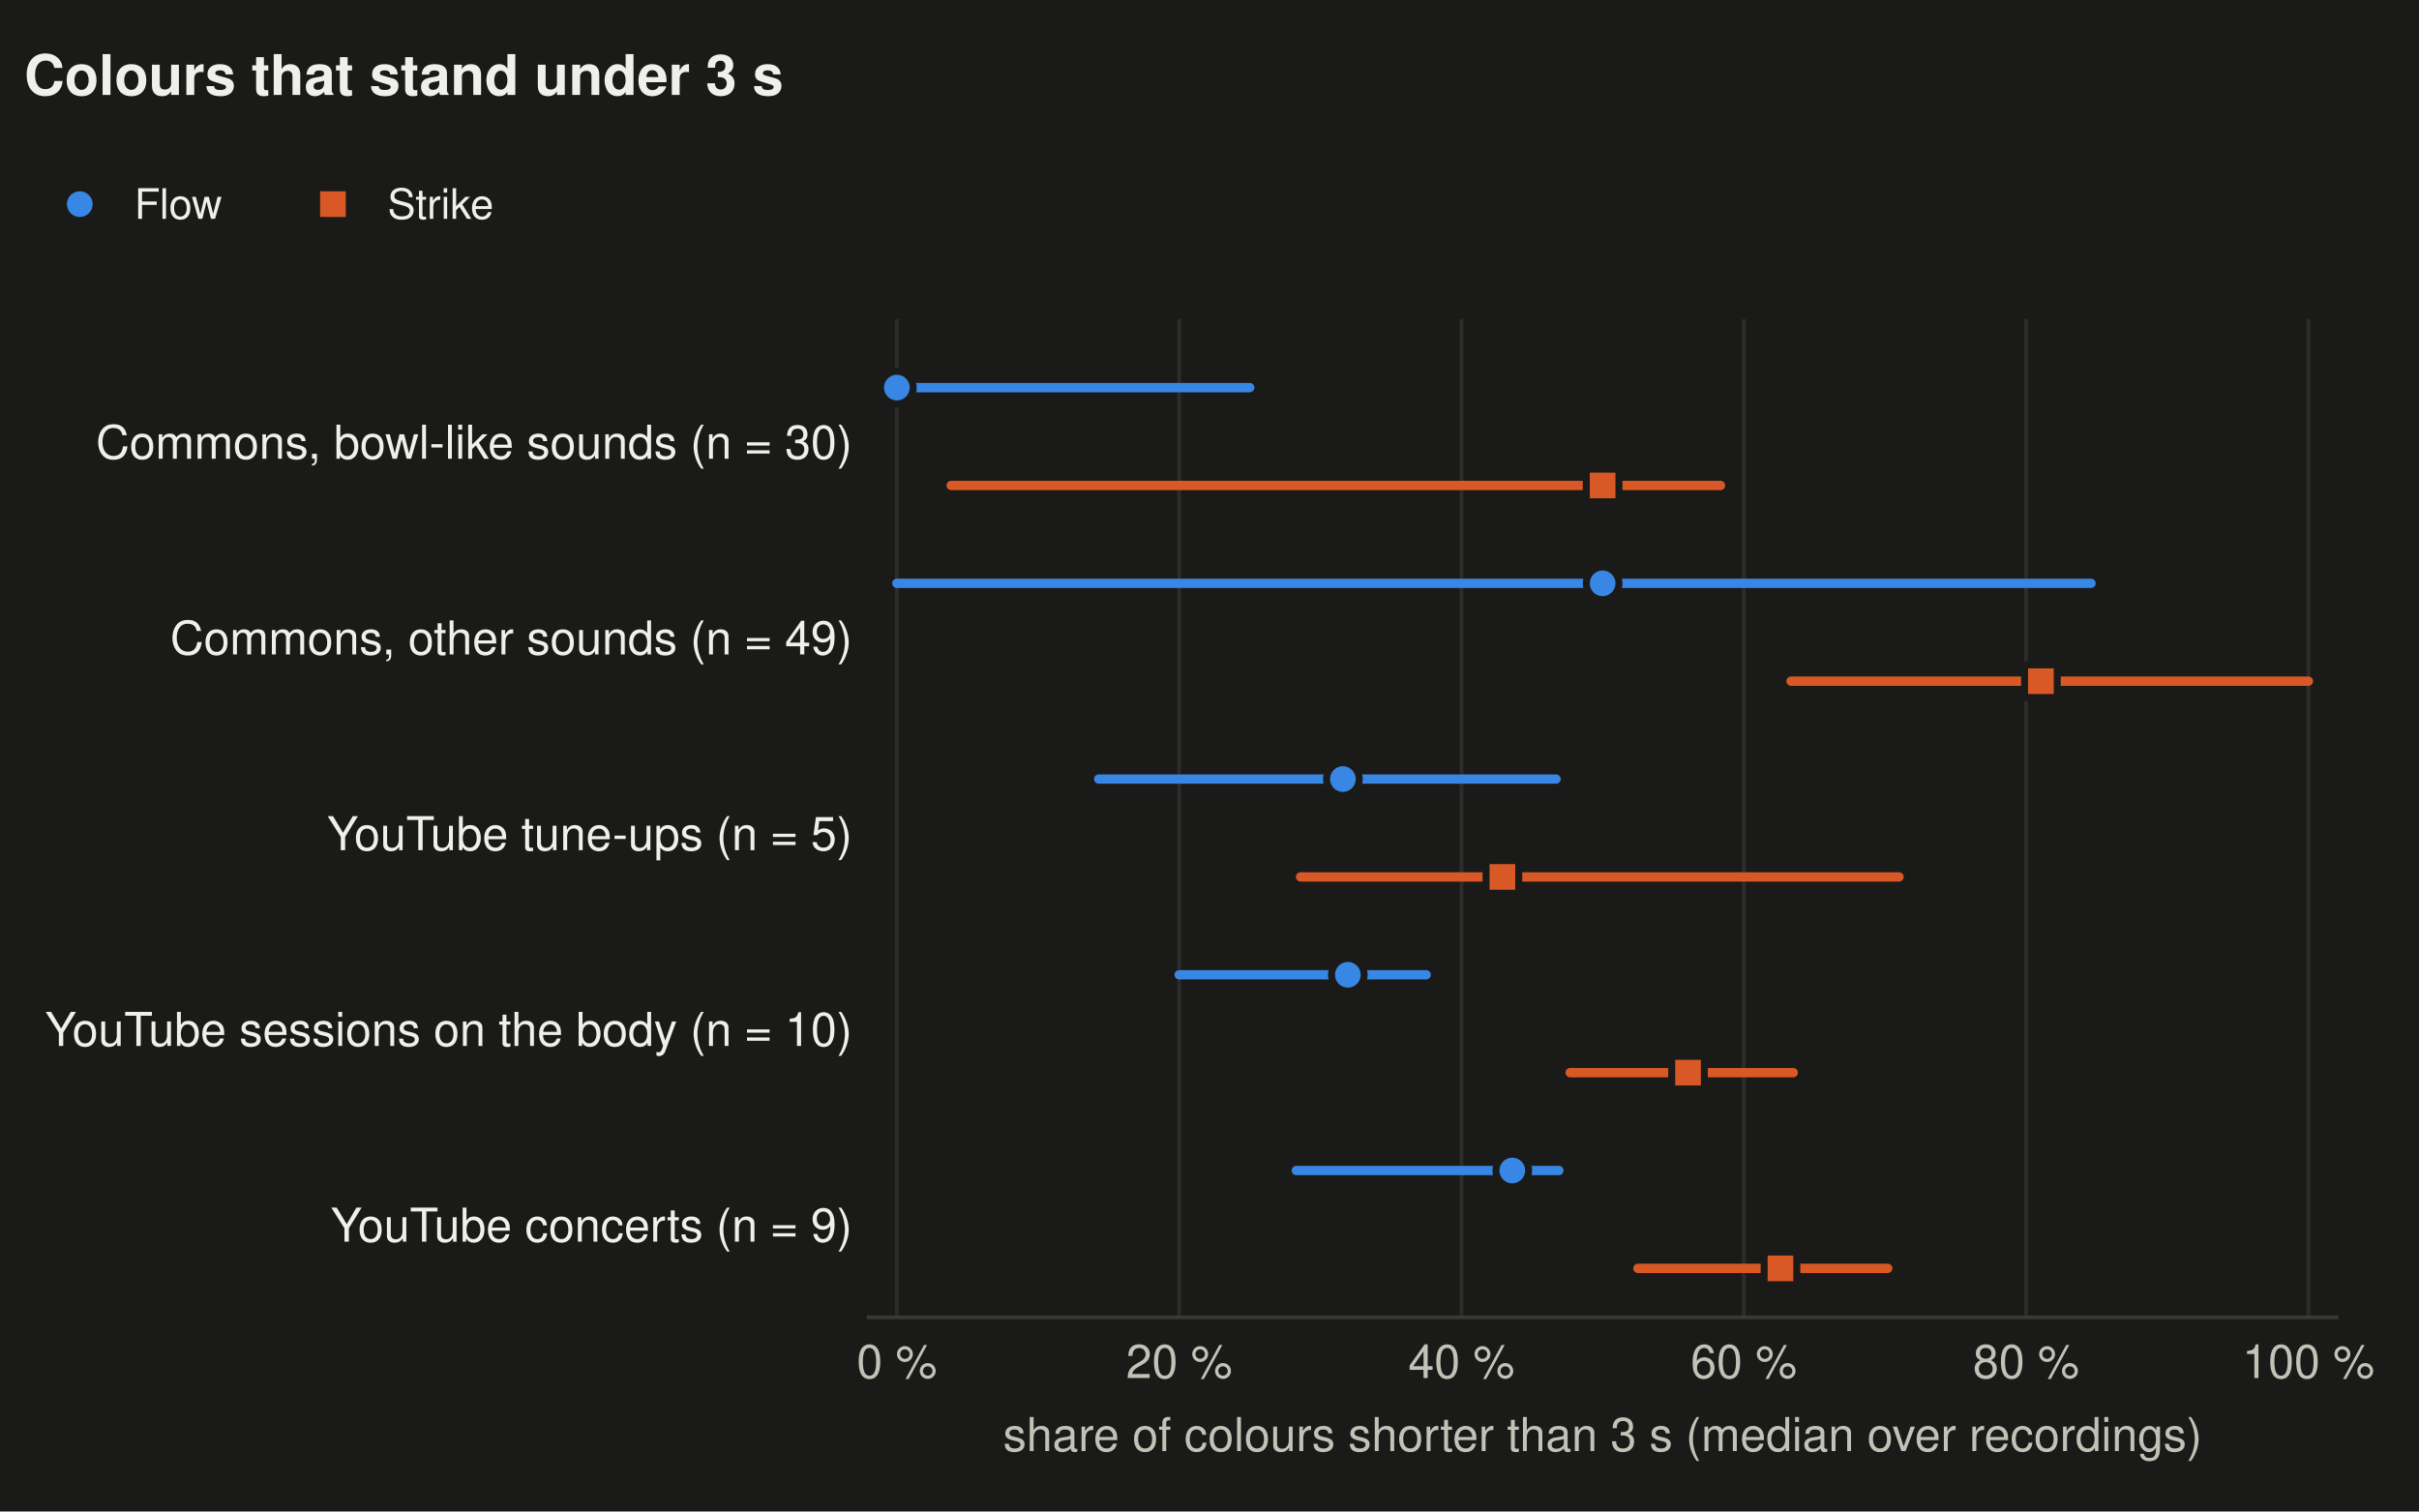
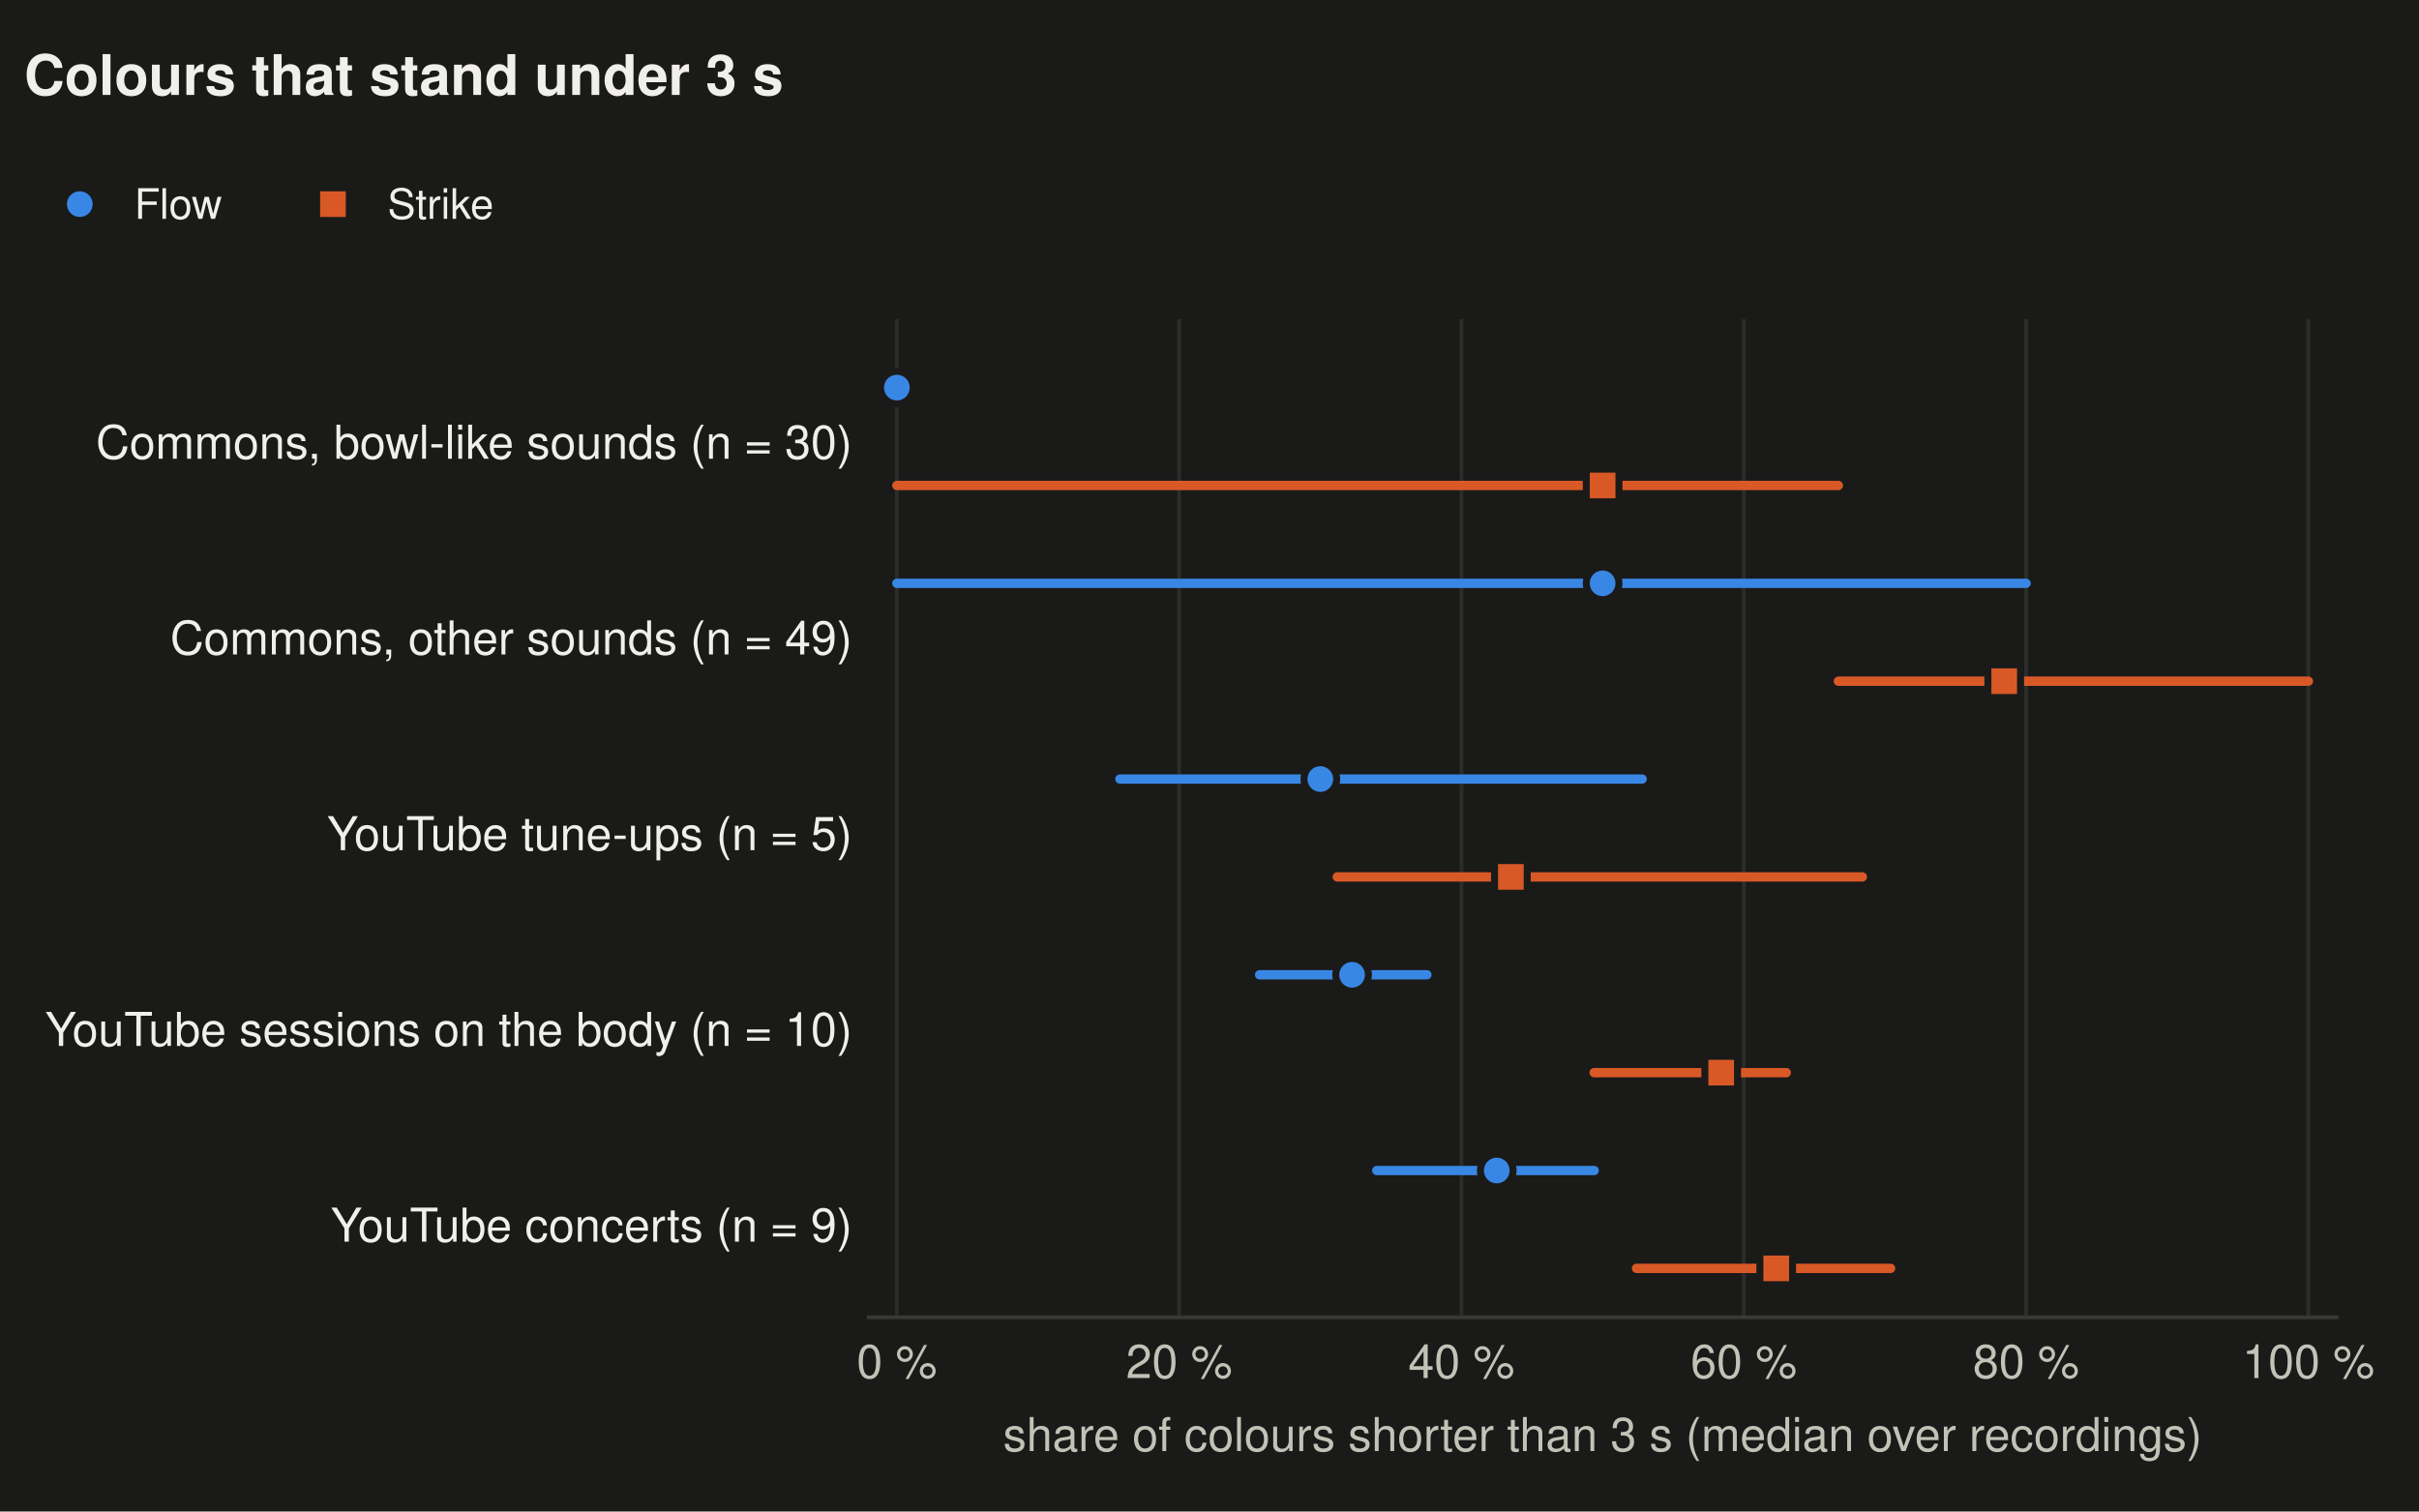
<svg xmlns="http://www.w3.org/2000/svg" xmlns:xlink="http://www.w3.org/1999/xlink" width="518.4pt" height="324pt" viewBox="0 0 518.4 324" version="1.1">
  <defs>
    <style type="text/css">*{stroke-linejoin: round; stroke-linecap: butt}</style>
  </defs>
  <g id="figure_1">
    <g id="patch_1">
      <path d="M 0 324  L 518.4 324  L 518.4 0  L 0 0  z " style="fill: #1a1a19" />
    </g>
    <g id="axes_1">
      <g id="patch_2">
        <path d="M 186.149 282.37  L 500.746 282.37  L 500.746 68.4  L 186.149 68.4  z " style="fill: #1a1a19" />
      </g>
      <g id="matplotlib.axis_1">
        <g id="xtick_1">
          <g id="line2d_1">
-             <path d="M 192.199 282.37  L 192.199 68.4  " clip-path="url(#p9f0b26d57e)" style="fill: none; stroke: #2c2c2a; stroke-width: 0.8; stroke-linecap: square" />
+             <path d="M 192.199 282.37  L 192.199 68.4  " clip-path="url(#pad22352c65)" style="fill: none; stroke: #2c2c2a; stroke-width: 0.8; stroke-linecap: square" />
          </g>
          <g id="line2d_2" />
          <g id="text_1">
            <text style="font-size: 10px; font-family: 'Helvetica Neue', 'Helvetica', 'Arial', 'DejaVu Sans'; text-anchor: middle; fill: #c3c2b7" x="192.199" y="295.39" transform="rotate(-0 192.1993 295.39)">0 %</text>
          </g>
        </g>
        <g id="xtick_2">
          <g id="line2d_3">
-             <path d="M 252.699 282.37  L 252.699 68.4  " clip-path="url(#p9f0b26d57e)" style="fill: none; stroke: #2c2c2a; stroke-width: 0.8; stroke-linecap: square" />
+             <path d="M 252.699 282.37  L 252.699 68.4  " clip-path="url(#pad22352c65)" style="fill: none; stroke: #2c2c2a; stroke-width: 0.8; stroke-linecap: square" />
          </g>
          <g id="line2d_4" />
          <g id="text_2">
            <text style="font-size: 10px; font-family: 'Helvetica Neue', 'Helvetica', 'Arial', 'DejaVu Sans'; text-anchor: middle; fill: #c3c2b7" x="252.699" y="295.39" transform="rotate(-0 252.6987 295.39)">20 %</text>
          </g>
        </g>
        <g id="xtick_3">
          <g id="line2d_5">
-             <path d="M 313.198 282.37  L 313.198 68.4  " clip-path="url(#p9f0b26d57e)" style="fill: none; stroke: #2c2c2a; stroke-width: 0.8; stroke-linecap: square" />
+             <path d="M 313.198 282.37  L 313.198 68.4  " clip-path="url(#pad22352c65)" style="fill: none; stroke: #2c2c2a; stroke-width: 0.8; stroke-linecap: square" />
          </g>
          <g id="line2d_6" />
          <g id="text_3">
            <text style="font-size: 10px; font-family: 'Helvetica Neue', 'Helvetica', 'Arial', 'DejaVu Sans'; text-anchor: middle; fill: #c3c2b7" x="313.198" y="295.39" transform="rotate(-0 313.1981 295.39)">40 %</text>
          </g>
        </g>
        <g id="xtick_4">
          <g id="line2d_7">
-             <path d="M 373.697 282.37  L 373.697 68.4  " clip-path="url(#p9f0b26d57e)" style="fill: none; stroke: #2c2c2a; stroke-width: 0.8; stroke-linecap: square" />
+             <path d="M 373.697 282.37  L 373.697 68.4  " clip-path="url(#pad22352c65)" style="fill: none; stroke: #2c2c2a; stroke-width: 0.8; stroke-linecap: square" />
          </g>
          <g id="line2d_8" />
          <g id="text_4">
            <text style="font-size: 10px; font-family: 'Helvetica Neue', 'Helvetica', 'Arial', 'DejaVu Sans'; text-anchor: middle; fill: #c3c2b7" x="373.697" y="295.39" transform="rotate(-0 373.6975 295.39)">60 %</text>
          </g>
        </g>
        <g id="xtick_5">
          <g id="line2d_9">
-             <path d="M 434.197 282.37  L 434.197 68.4  " clip-path="url(#p9f0b26d57e)" style="fill: none; stroke: #2c2c2a; stroke-width: 0.8; stroke-linecap: square" />
+             <path d="M 434.197 282.37  L 434.197 68.4  " clip-path="url(#pad22352c65)" style="fill: none; stroke: #2c2c2a; stroke-width: 0.8; stroke-linecap: square" />
          </g>
          <g id="line2d_10" />
          <g id="text_5">
            <text style="font-size: 10px; font-family: 'Helvetica Neue', 'Helvetica', 'Arial', 'DejaVu Sans'; text-anchor: middle; fill: #c3c2b7" x="434.197" y="295.39" transform="rotate(-0 434.1968 295.39)">80 %</text>
          </g>
        </g>
        <g id="xtick_6">
          <g id="line2d_11">
-             <path d="M 494.696 282.37  L 494.696 68.4  " clip-path="url(#p9f0b26d57e)" style="fill: none; stroke: #2c2c2a; stroke-width: 0.8; stroke-linecap: square" />
+             <path d="M 494.696 282.37  L 494.696 68.4  " clip-path="url(#pad22352c65)" style="fill: none; stroke: #2c2c2a; stroke-width: 0.8; stroke-linecap: square" />
          </g>
          <g id="line2d_12" />
          <g id="text_6">
            <text style="font-size: 10px; font-family: 'Helvetica Neue', 'Helvetica', 'Arial', 'DejaVu Sans'; text-anchor: middle; fill: #c3c2b7" x="494.696" y="295.39" transform="rotate(-0 494.6962 295.39)">100 %</text>
          </g>
        </g>
        <g id="text_7">
          <text style="font-size: 10px; font-family: 'Helvetica Neue', 'Helvetica', 'Arial', 'DejaVu Sans'; text-anchor: middle; fill: #c3c2b7" x="343.448" y="311.04" transform="rotate(-0 343.4478 311.04)">share of colours shorter than 3 s (median over recordings)</text>
        </g>
      </g>
      <g id="matplotlib.axis_2">
        <g id="ytick_1">
          <g id="line2d_13" />
          <g id="text_8">
            <text style="font-size: 10px; font-family: 'Helvetica Neue', 'Helvetica', 'Arial', 'DejaVu Sans'; text-anchor: end; fill: #f0efec" x="182.649" y="98.333" transform="rotate(-0 182.6494 98.33294)">Commons, bowl-like sounds (n = 30)</text>
          </g>
        </g>
        <g id="ytick_2">
          <g id="line2d_14" />
          <g id="text_9">
            <text style="font-size: 10px; font-family: 'Helvetica Neue', 'Helvetica', 'Arial', 'DejaVu Sans'; text-anchor: end; fill: #f0efec" x="182.649" y="140.288" transform="rotate(-0 182.6494 140.2878)">Commons, other sounds (n = 49)</text>
          </g>
        </g>
        <g id="ytick_3">
          <g id="line2d_15" />
          <g id="text_10">
            <text style="font-size: 10px; font-family: 'Helvetica Neue', 'Helvetica', 'Arial', 'DejaVu Sans'; text-anchor: end; fill: #f0efec" x="182.649" y="182.243" transform="rotate(-0 182.6494 182.2427)">YouTube tune-ups (n = 5)</text>
          </g>
        </g>
        <g id="ytick_4">
          <g id="line2d_16" />
          <g id="text_11">
            <text style="font-size: 10px; font-family: 'Helvetica Neue', 'Helvetica', 'Arial', 'DejaVu Sans'; text-anchor: end; fill: #f0efec" x="182.649" y="224.198" transform="rotate(-0 182.6494 224.1976)">YouTube sessions on the body (n = 10)</text>
          </g>
        </g>
        <g id="ytick_5">
          <g id="line2d_17" />
          <g id="text_12">
            <text style="font-size: 10px; font-family: 'Helvetica Neue', 'Helvetica', 'Arial', 'DejaVu Sans'; text-anchor: end; fill: #f0efec" x="182.649" y="266.153" transform="rotate(-0 182.6494 266.1525)">YouTube concerts (n = 9)</text>
          </g>
        </g>
      </g>
      <g id="line2d_18">
-         <path d="M 192.199 83.084  L 267.824 83.084  " clip-path="url(#p9f0b26d57e)" style="fill: none; stroke: #3987e5; stroke-width: 2; stroke-linecap: round" />
+         <path d="M 192.199 83.084  L 192.199 83.084  " clip-path="url(#pad22352c65)" style="fill: none; stroke: #3987e5; stroke-width: 2; stroke-linecap: round" />
      </g>
      <g id="line2d_19">
-         <path d="M 192.199 125.039  L 448.112 125.039  " clip-path="url(#p9f0b26d57e)" style="fill: none; stroke: #3987e5; stroke-width: 2; stroke-linecap: round" />
+         <path d="M 192.199 125.039  L 434.197 125.039  " clip-path="url(#pad22352c65)" style="fill: none; stroke: #3987e5; stroke-width: 2; stroke-linecap: round" />
      </g>
      <g id="line2d_20">
-         <path d="M 235.456 166.994  L 333.465 166.994  " clip-path="url(#p9f0b26d57e)" style="fill: none; stroke: #3987e5; stroke-width: 2; stroke-linecap: round" />
+         <path d="M 239.994 166.994  L 351.918 166.994  " clip-path="url(#pad22352c65)" style="fill: none; stroke: #3987e5; stroke-width: 2; stroke-linecap: round" />
      </g>
      <g id="line2d_21">
-         <path d="M 252.699 208.949  L 305.636 208.949  " clip-path="url(#p9f0b26d57e)" style="fill: none; stroke: #3987e5; stroke-width: 2; stroke-linecap: round" />
+         <path d="M 269.941 208.949  L 305.787 208.949  " clip-path="url(#pad22352c65)" style="fill: none; stroke: #3987e5; stroke-width: 2; stroke-linecap: round" />
      </g>
      <g id="line2d_22">
-         <path d="M 277.806 250.904  L 334.07 250.904  " clip-path="url(#p9f0b26d57e)" style="fill: none; stroke: #3987e5; stroke-width: 2; stroke-linecap: round" />
+         <path d="M 295.048 250.904  L 341.633 250.904  " clip-path="url(#pad22352c65)" style="fill: none; stroke: #3987e5; stroke-width: 2; stroke-linecap: round" />
      </g>
      <g id="line2d_23">
-         <path d="M 203.845 104.062  L 368.706 104.062  " clip-path="url(#p9f0b26d57e)" style="fill: none; stroke: #d95926; stroke-width: 2; stroke-linecap: round" />
+         <path d="M 192.199 104.062  L 393.965 104.062  " clip-path="url(#pad22352c65)" style="fill: none; stroke: #d95926; stroke-width: 2; stroke-linecap: round" />
      </g>
      <g id="line2d_24">
-         <path d="M 383.831 146.017  L 494.696 146.017  " clip-path="url(#p9f0b26d57e)" style="fill: none; stroke: #d95926; stroke-width: 2; stroke-linecap: round" />
+         <path d="M 393.965 146.017  L 494.696 146.017  " clip-path="url(#pad22352c65)" style="fill: none; stroke: #d95926; stroke-width: 2; stroke-linecap: round" />
      </g>
      <g id="line2d_25">
-         <path d="M 278.713 187.971  L 406.972 187.971  " clip-path="url(#p9f0b26d57e)" style="fill: none; stroke: #d95926; stroke-width: 2; stroke-linecap: round" />
+         <path d="M 286.578 187.971  L 399.107 187.971  " clip-path="url(#pad22352c65)" style="fill: none; stroke: #d95926; stroke-width: 2; stroke-linecap: round" />
      </g>
      <g id="line2d_26">
-         <path d="M 336.49 229.926  L 384.304 229.926  " clip-path="url(#p9f0b26d57e)" style="fill: none; stroke: #d95926; stroke-width: 2; stroke-linecap: round" />
+         <path d="M 341.633 229.926  L 382.806 229.926  " clip-path="url(#pad22352c65)" style="fill: none; stroke: #d95926; stroke-width: 2; stroke-linecap: round" />
      </g>
      <g id="line2d_27">
-         <path d="M 351.01 271.881  L 404.552 271.881  " clip-path="url(#p9f0b26d57e)" style="fill: none; stroke: #d95926; stroke-width: 2; stroke-linecap: round" />
+         <path d="M 350.708 271.881  L 405.157 271.881  " clip-path="url(#pad22352c65)" style="fill: none; stroke: #d95926; stroke-width: 2; stroke-linecap: round" />
      </g>
      <g id="patch_3">
        <path d="M 186.149 282.37  L 500.746 282.37  " style="fill: none; stroke: #383835; stroke-width: 0.8; stroke-linejoin: miter; stroke-linecap: square" />
      </g>
      <g id="line2d_28">
        <defs>
-           <path id="mcbf70fb7f3" d="M 0 3.5  C 0.928 3.5 1.819 3.131 2.475 2.475  C 3.131 1.819 3.5 0.928 3.5 0  C 3.5 -0.928 3.131 -1.819 2.475 -2.475  C 1.819 -3.131 0.928 -3.5 0 -3.5  C -0.928 -3.5 -1.819 -3.131 -2.475 -2.475  C -3.131 -1.819 -3.5 -0.928 -3.5 0  C -3.5 0.928 -3.131 1.819 -2.475 2.475  C -1.819 3.131 -0.928 3.5 0 3.5  z " style="stroke: #1a1a19; stroke-width: 1.5" />
+           <path id="m64ddb6afc6" d="M 0 3.5  C 0.928 3.5 1.819 3.131 2.475 2.475  C 3.131 1.819 3.5 0.928 3.5 0  C 3.5 -0.928 3.131 -1.819 2.475 -2.475  C 1.819 -3.131 0.928 -3.5 0 -3.5  C -0.928 -3.5 -1.819 -3.131 -2.475 -2.475  C -3.131 -1.819 -3.5 -0.928 -3.5 0  C -3.5 0.928 -3.131 1.819 -2.475 2.475  C -1.819 3.131 -0.928 3.5 0 3.5  z " style="stroke: #1a1a19; stroke-width: 1.5" />
        </defs>
-         <g clip-path="url(#p9f0b26d57e)">
-           <use xlink:href="#mcbf70fb7f3" x="192.199" y="83.084" style="fill: #3987e5; stroke: #1a1a19; stroke-width: 1.5" />
+         <g clip-path="url(#pad22352c65)">
+           <use xlink:href="#m64ddb6afc6" x="192.199" y="83.084" style="fill: #3987e5; stroke: #1a1a19; stroke-width: 1.5" />
        </g>
      </g>
      <g id="line2d_29">
-         <g clip-path="url(#p9f0b26d57e)">
-           <use xlink:href="#mcbf70fb7f3" x="343.448" y="125.039" style="fill: #3987e5; stroke: #1a1a19; stroke-width: 1.5" />
+         <g clip-path="url(#pad22352c65)">
+           <use xlink:href="#m64ddb6afc6" x="343.448" y="125.039" style="fill: #3987e5; stroke: #1a1a19; stroke-width: 1.5" />
        </g>
      </g>
      <g id="line2d_30">
-         <g clip-path="url(#p9f0b26d57e)">
-           <use xlink:href="#mcbf70fb7f3" x="287.788" y="166.994" style="fill: #3987e5; stroke: #1a1a19; stroke-width: 1.5" />
+         <g clip-path="url(#pad22352c65)">
+           <use xlink:href="#m64ddb6afc6" x="282.948" y="166.994" style="fill: #3987e5; stroke: #1a1a19; stroke-width: 1.5" />
        </g>
      </g>
      <g id="line2d_31">
-         <g clip-path="url(#p9f0b26d57e)">
-           <use xlink:href="#mcbf70fb7f3" x="288.847" y="208.949" style="fill: #3987e5; stroke: #1a1a19; stroke-width: 1.5" />
+         <g clip-path="url(#pad22352c65)">
+           <use xlink:href="#m64ddb6afc6" x="289.755" y="208.949" style="fill: #3987e5; stroke: #1a1a19; stroke-width: 1.5" />
        </g>
      </g>
      <g id="line2d_32">
-         <g clip-path="url(#p9f0b26d57e)">
-           <use xlink:href="#mcbf70fb7f3" x="324.088" y="250.904" style="fill: #3987e5; stroke: #1a1a19; stroke-width: 1.5" />
+         <g clip-path="url(#pad22352c65)">
+           <use xlink:href="#m64ddb6afc6" x="320.76" y="250.904" style="fill: #3987e5; stroke: #1a1a19; stroke-width: 1.5" />
        </g>
      </g>
      <g id="line2d_33">
        <defs>
-           <path id="mf4cd80e11d" d="M -3.5 3.5  L 3.5 3.5  L 3.5 -3.5  L -3.5 -3.5  z " style="stroke: #1a1a19; stroke-width: 1.5; stroke-linejoin: miter" />
+           <path id="m3f8f682dfc" d="M -3.5 3.5  L 3.5 3.5  L 3.5 -3.5  L -3.5 -3.5  z " style="stroke: #1a1a19; stroke-width: 1.5; stroke-linejoin: miter" />
        </defs>
-         <g clip-path="url(#p9f0b26d57e)">
-           <use xlink:href="#mf4cd80e11d" x="343.448" y="104.062" style="fill: #d95926; stroke: #1a1a19; stroke-width: 1.5; stroke-linejoin: miter" />
+         <g clip-path="url(#pad22352c65)">
+           <use xlink:href="#m3f8f682dfc" x="343.448" y="104.062" style="fill: #d95926; stroke: #1a1a19; stroke-width: 1.5; stroke-linejoin: miter" />
        </g>
      </g>
      <g id="line2d_34">
-         <g clip-path="url(#p9f0b26d57e)">
-           <use xlink:href="#mf4cd80e11d" x="437.373" y="146.017" style="fill: #d95926; stroke: #1a1a19; stroke-width: 1.5; stroke-linejoin: miter" />
+         <g clip-path="url(#pad22352c65)">
+           <use xlink:href="#m3f8f682dfc" x="429.508" y="146.017" style="fill: #d95926; stroke: #1a1a19; stroke-width: 1.5; stroke-linejoin: miter" />
        </g>
      </g>
      <g id="line2d_35">
-         <g clip-path="url(#p9f0b26d57e)">
-           <use xlink:href="#mf4cd80e11d" x="321.97" y="187.971" style="fill: #d95926; stroke: #1a1a19; stroke-width: 1.5; stroke-linejoin: miter" />
+         <g clip-path="url(#pad22352c65)">
+           <use xlink:href="#m3f8f682dfc" x="323.785" y="187.971" style="fill: #d95926; stroke: #1a1a19; stroke-width: 1.5; stroke-linejoin: miter" />
        </g>
      </g>
      <g id="line2d_36">
-         <g clip-path="url(#p9f0b26d57e)">
-           <use xlink:href="#mf4cd80e11d" x="361.749" y="229.926" style="fill: #d95926; stroke: #1a1a19; stroke-width: 1.5; stroke-linejoin: miter" />
+         <g clip-path="url(#pad22352c65)">
+           <use xlink:href="#m3f8f682dfc" x="368.858" y="229.926" style="fill: #d95926; stroke: #1a1a19; stroke-width: 1.5; stroke-linejoin: miter" />
        </g>
      </g>
      <g id="line2d_37">
-         <g clip-path="url(#p9f0b26d57e)">
-           <use xlink:href="#mf4cd80e11d" x="381.562" y="271.881" style="fill: #d95926; stroke: #1a1a19; stroke-width: 1.5; stroke-linejoin: miter" />
+         <g clip-path="url(#pad22352c65)">
+           <use xlink:href="#m3f8f682dfc" x="380.655" y="271.881" style="fill: #d95926; stroke: #1a1a19; stroke-width: 1.5; stroke-linejoin: miter" />
        </g>
      </g>
    </g>
    <g id="text_13">
      <text style="font-weight: 700; font-size: 12px; font-family: 'Helvetica Neue', 'Helvetica', 'Arial', 'DejaVu Sans'; text-anchor: start; fill: #f0efec" x="5.184" y="20.34" transform="rotate(-0 5.184 20.34)">Colours that stand under 3 s</text>
    </g>
    <g id="legend_1">
      <g id="line2d_38">
        <g>
-           <use xlink:href="#mcbf70fb7f3" x="17.1" y="43.758" style="fill: #3987e5; stroke: #1a1a19; stroke-width: 1.5" />
+           <use xlink:href="#m64ddb6afc6" x="17.1" y="43.758" style="fill: #3987e5; stroke: #1a1a19; stroke-width: 1.5" />
        </g>
      </g>
      <g id="text_14">
        <text style="font-size: 9px; font-family: 'Helvetica Neue', 'Helvetica', 'Arial', 'DejaVu Sans'; text-anchor: start; fill: #f0efec" x="28.8" y="46.908" transform="rotate(-0 28.8 46.908)">Flow</text>
      </g>
      <g id="line2d_39">
        <g>
-           <use xlink:href="#mf4cd80e11d" x="71.353" y="43.758" style="fill: #d95926; stroke: #1a1a19; stroke-width: 1.5; stroke-linejoin: miter" />
+           <use xlink:href="#m3f8f682dfc" x="71.353" y="43.758" style="fill: #d95926; stroke: #1a1a19; stroke-width: 1.5; stroke-linejoin: miter" />
        </g>
      </g>
      <g id="text_15">
        <text style="font-size: 9px; font-family: 'Helvetica Neue', 'Helvetica', 'Arial', 'DejaVu Sans'; text-anchor: start; fill: #f0efec" x="83.053" y="46.908" transform="rotate(-0 83.05312 46.908)">Strike</text>
      </g>
    </g>
  </g>
  <defs>
-     <clipPath id="p9f0b26d57e">
+     <clipPath id="pad22352c65">
      <rect x="186.149" y="68.4" width="314.597" height="213.97" />
    </clipPath>
  </defs>
</svg>
